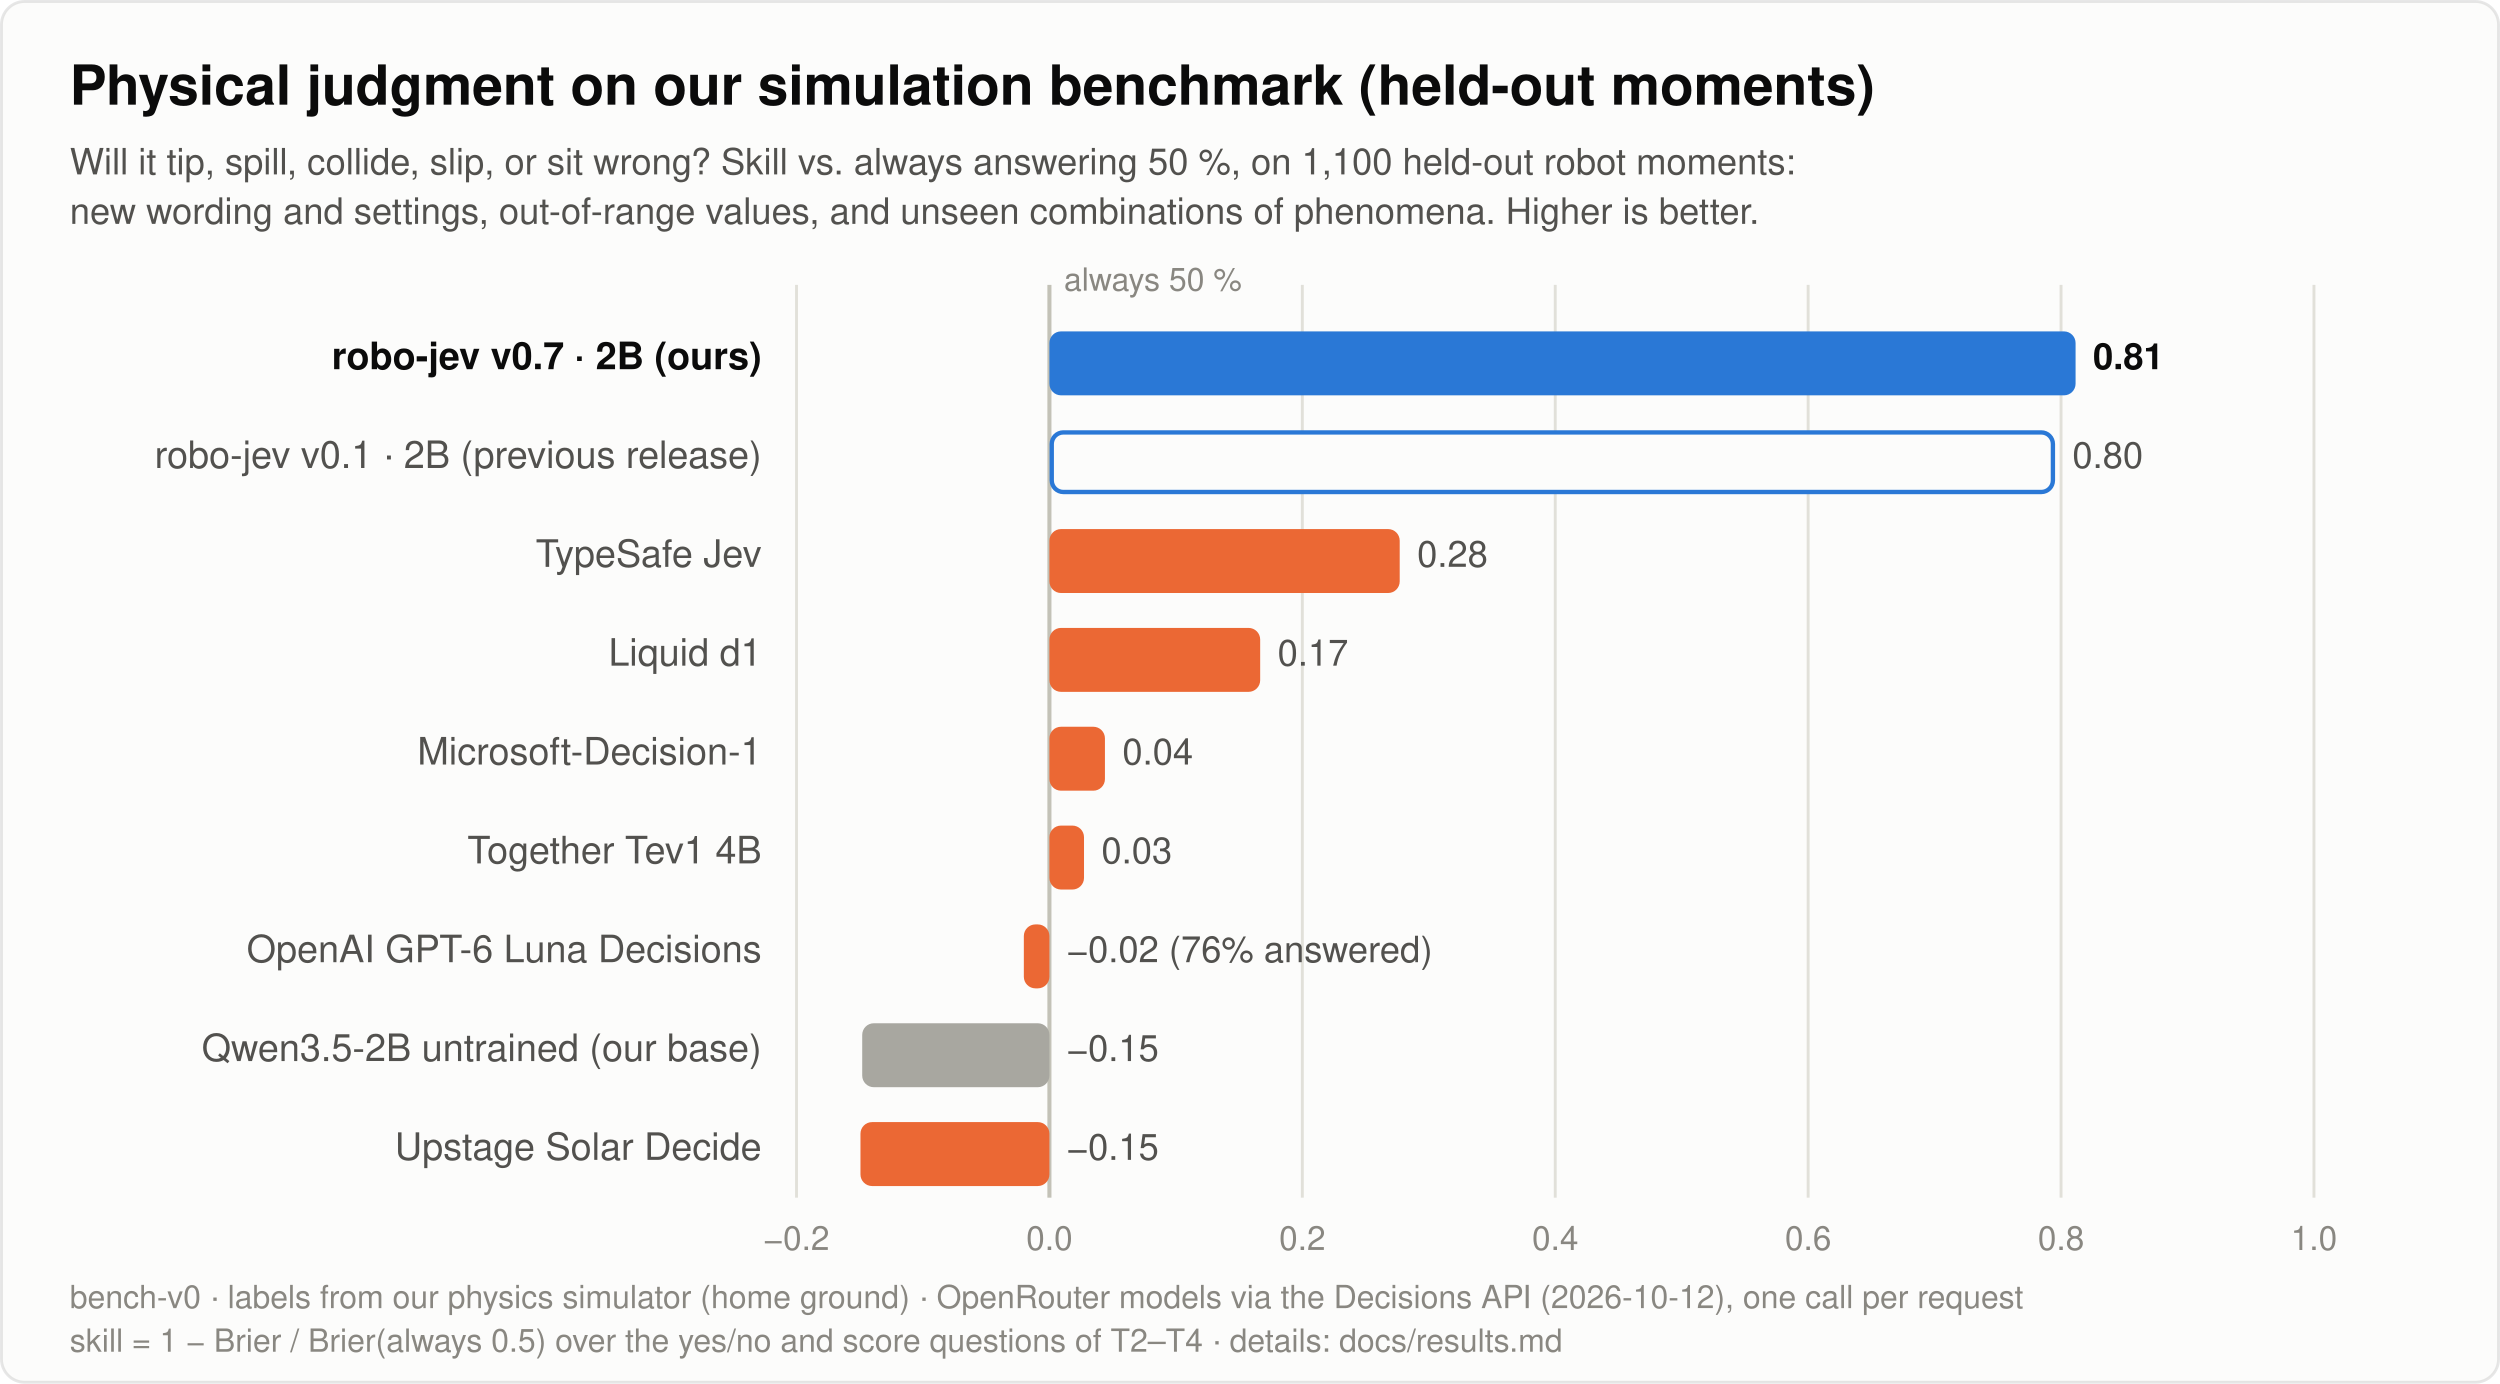
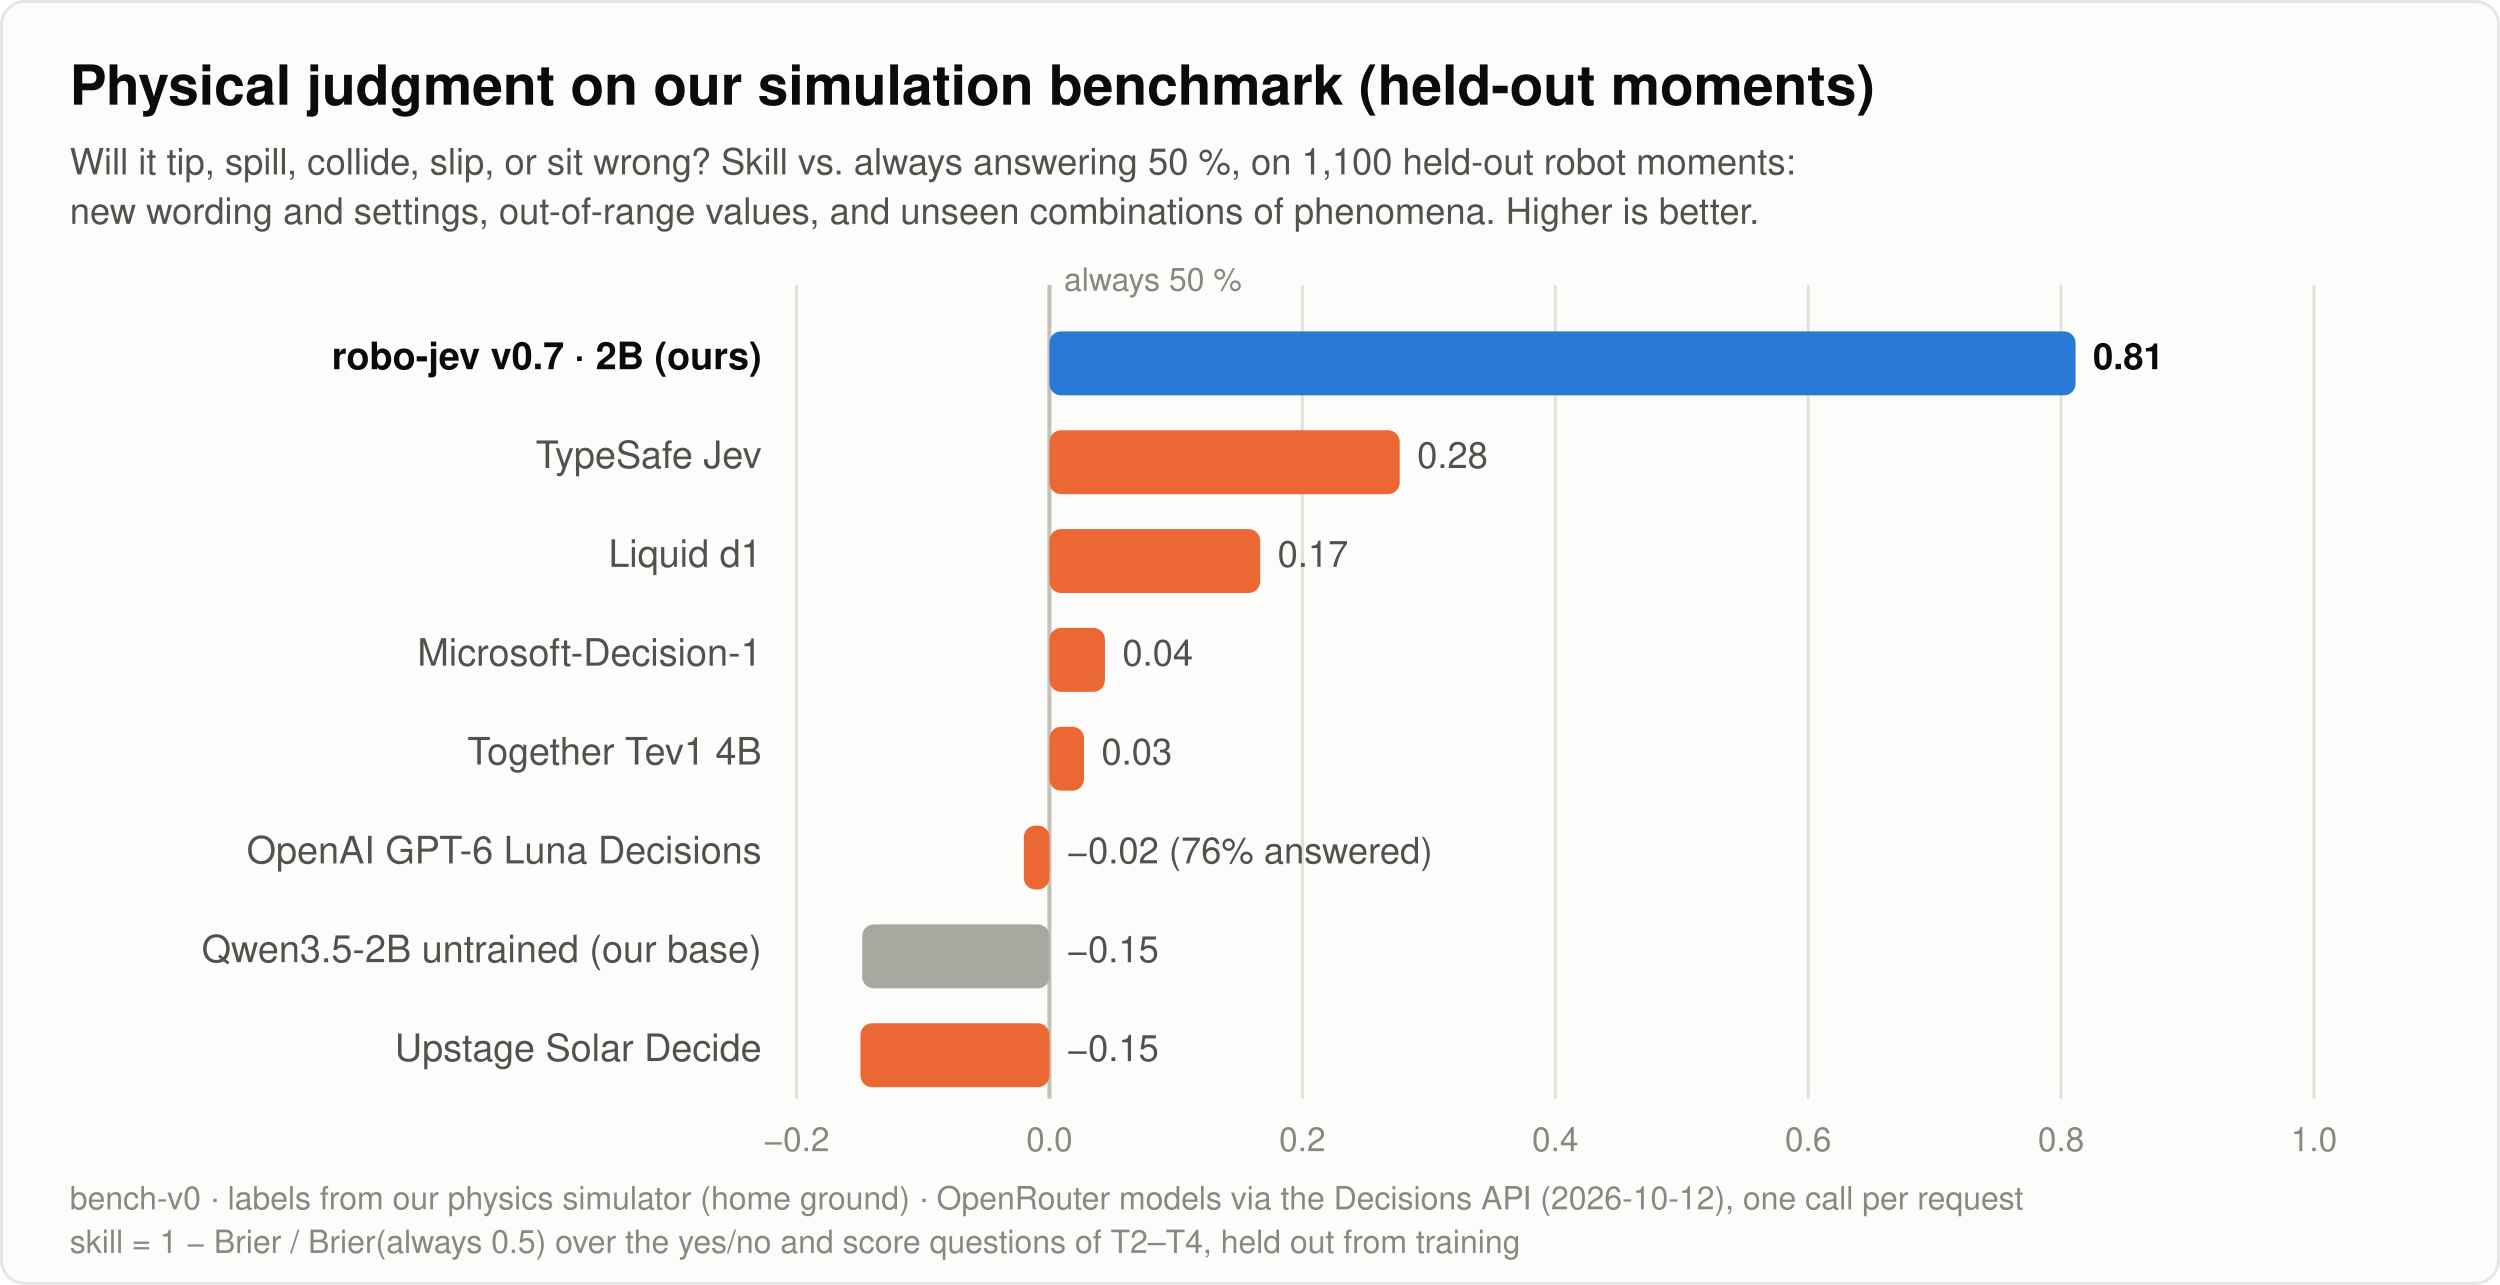
- <svg xmlns="http://www.w3.org/2000/svg" width="860" height="476" viewBox="0 0 860 476" role="img" aria-labelledby="t d" font-family="system-ui, -apple-system, &quot;Segoe UI&quot;, Helvetica, Arial, sans-serif">
-   <rect x="0.5" y="0.5" width="859" height="475" rx="8" fill="#fcfcfb" stroke="rgba(11,11,11,0.10)" />
+ <svg xmlns="http://www.w3.org/2000/svg" width="860" height="442" viewBox="0 0 860 442" role="img" aria-labelledby="t d" font-family="system-ui, -apple-system, &quot;Segoe UI&quot;, Helvetica, Arial, sans-serif">
+   <rect x="0.5" y="0.5" width="859" height="441" rx="8" fill="#fcfcfb" stroke="rgba(11,11,11,0.10)" />
  <text x="24" y="36" font-size="19" font-weight="700" fill="#0b0b0b">Physical judgment on our simulation benchmark (held-out moments)</text>
  <text x="24" y="60" font-size="12.5" fill="#52514e">Will it tip, spill, collide, slip, or sit wrong? Skill vs. always answering 50 %, on 1,100 held-out robot moments:</text>
  <text x="24" y="77" font-size="12.5" fill="#52514e">new wording and settings, out-of-range values, and unseen combinations of phenomena. Higher is better.</text>
-   <line x1="274.0" y1="98" x2="274.0" y2="412" stroke="#e1e0d9" stroke-width="1" />
-   <text x="274.0" y="430" text-anchor="middle" font-size="11.5" fill="#898781">−0.2</text>
-   <line x1="361.0" y1="98" x2="361.0" y2="412" stroke="#c3c2b7" stroke-width="1.4" />
-   <text x="361.0" y="430" text-anchor="middle" font-size="11.5" fill="#898781">0.0</text>
-   <line x1="448.0" y1="98" x2="448.0" y2="412" stroke="#e1e0d9" stroke-width="1" />
-   <text x="448.0" y="430" text-anchor="middle" font-size="11.5" fill="#898781">0.2</text>
-   <line x1="535.0" y1="98" x2="535.0" y2="412" stroke="#e1e0d9" stroke-width="1" />
-   <text x="535.0" y="430" text-anchor="middle" font-size="11.5" fill="#898781">0.4</text>
-   <line x1="622.0" y1="98" x2="622.0" y2="412" stroke="#e1e0d9" stroke-width="1" />
-   <text x="622.0" y="430" text-anchor="middle" font-size="11.5" fill="#898781">0.6</text>
-   <line x1="709.0" y1="98" x2="709.0" y2="412" stroke="#e1e0d9" stroke-width="1" />
-   <text x="709.0" y="430" text-anchor="middle" font-size="11.5" fill="#898781">0.8</text>
-   <line x1="796.0" y1="98" x2="796.0" y2="412" stroke="#e1e0d9" stroke-width="1" />
-   <text x="796.0" y="430" text-anchor="middle" font-size="11.5" fill="#898781">1.0</text>
+   <line x1="274.0" y1="98" x2="274.0" y2="378" stroke="#e1e0d9" stroke-width="1" />
+   <text x="274.0" y="396" text-anchor="middle" font-size="11.5" fill="#898781">−0.2</text>
+   <line x1="361.0" y1="98" x2="361.0" y2="378" stroke="#c3c2b7" stroke-width="1.4" />
+   <text x="361.0" y="396" text-anchor="middle" font-size="11.5" fill="#898781">0.0</text>
+   <line x1="448.0" y1="98" x2="448.0" y2="378" stroke="#e1e0d9" stroke-width="1" />
+   <text x="448.0" y="396" text-anchor="middle" font-size="11.5" fill="#898781">0.2</text>
+   <line x1="535.0" y1="98" x2="535.0" y2="378" stroke="#e1e0d9" stroke-width="1" />
+   <text x="535.0" y="396" text-anchor="middle" font-size="11.5" fill="#898781">0.4</text>
+   <line x1="622.0" y1="98" x2="622.0" y2="378" stroke="#e1e0d9" stroke-width="1" />
+   <text x="622.0" y="396" text-anchor="middle" font-size="11.5" fill="#898781">0.6</text>
+   <line x1="709.0" y1="98" x2="709.0" y2="378" stroke="#e1e0d9" stroke-width="1" />
+   <text x="709.0" y="396" text-anchor="middle" font-size="11.5" fill="#898781">0.8</text>
+   <line x1="796.0" y1="98" x2="796.0" y2="378" stroke="#e1e0d9" stroke-width="1" />
+   <text x="796.0" y="396" text-anchor="middle" font-size="11.5" fill="#898781">1.0</text>
  <text x="366.0" y="100" font-size="11" fill="#898781">always 50 %</text>
  <text x="262" y="127" text-anchor="end" font-size="13" font-weight="700" fill="#0b0b0b">robo-jev v0.7 · 2B (ours)</text>
  <rect x="361.0" y="114" width="353.0" height="22" rx="4" fill="#2a78d6" />
  <text x="720.0" y="127" font-size="12.5" font-weight="700" fill="#0b0b0b">0.81</text>
-   <text x="262" y="161" text-anchor="end" font-size="13" fill="#52514e">robo-jev v0.1 · 2B (previous release)</text>
-   <rect x="361.8" y="148.75" width="344.4" height="20.5" rx="4" fill="#fcfcfb" stroke="#2a78d6" stroke-width="1.5" />
-   <text x="712.9" y="161" font-size="12.5" fill="#52514e">0.80</text>
-   <text x="262" y="195" text-anchor="end" font-size="13" fill="#52514e">TypeSafe Jev</text>
-   <rect x="361.0" y="182" width="120.5" height="22" rx="4" fill="#eb6834" />
-   <text x="487.5" y="195" font-size="12.5" fill="#52514e">0.28</text>
-   <text x="262" y="229" text-anchor="end" font-size="13" fill="#52514e">Liquid d1</text>
-   <rect x="361.0" y="216" width="72.5" height="22" rx="4" fill="#eb6834" />
-   <text x="439.5" y="229" font-size="12.5" fill="#52514e">0.17</text>
-   <text x="262" y="263" text-anchor="end" font-size="13" fill="#52514e">Microsoft-Decision-1</text>
-   <rect x="361.0" y="250" width="19.1" height="22" rx="4" fill="#eb6834" />
-   <text x="386.1" y="263" font-size="12.5" fill="#52514e">0.04</text>
-   <text x="262" y="297" text-anchor="end" font-size="13" fill="#52514e">Together Tev1 4B</text>
-   <rect x="361.0" y="284" width="11.9" height="22" rx="4" fill="#eb6834" />
-   <text x="378.9" y="297" font-size="12.5" fill="#52514e">0.03</text>
-   <text x="262" y="331" text-anchor="end" font-size="13" fill="#52514e">OpenAI GPT-6 Luna Decisions</text>
-   <rect x="352.2" y="318" width="8.8" height="22" rx="4" fill="#eb6834" />
-   <text x="367.0" y="331" font-size="12.5" fill="#52514e">−0.02  (76% answered)</text>
-   <text x="262" y="365" text-anchor="end" font-size="13" fill="#52514e">Qwen3.5-2B untrained (our base)</text>
-   <rect x="296.6" y="352" width="64.4" height="22" rx="4" fill="#a8a7a0" />
+   <text x="262" y="161" text-anchor="end" font-size="13" fill="#52514e">TypeSafe Jev</text>
+   <rect x="361.0" y="148" width="120.5" height="22" rx="4" fill="#eb6834" />
+   <text x="487.5" y="161" font-size="12.5" fill="#52514e">0.28</text>
+   <text x="262" y="195" text-anchor="end" font-size="13" fill="#52514e">Liquid d1</text>
+   <rect x="361.0" y="182" width="72.5" height="22" rx="4" fill="#eb6834" />
+   <text x="439.5" y="195" font-size="12.5" fill="#52514e">0.17</text>
+   <text x="262" y="229" text-anchor="end" font-size="13" fill="#52514e">Microsoft-Decision-1</text>
+   <rect x="361.0" y="216" width="19.1" height="22" rx="4" fill="#eb6834" />
+   <text x="386.1" y="229" font-size="12.5" fill="#52514e">0.04</text>
+   <text x="262" y="263" text-anchor="end" font-size="13" fill="#52514e">Together Tev1 4B</text>
+   <rect x="361.0" y="250" width="11.9" height="22" rx="4" fill="#eb6834" />
+   <text x="378.9" y="263" font-size="12.5" fill="#52514e">0.03</text>
+   <text x="262" y="297" text-anchor="end" font-size="13" fill="#52514e">OpenAI GPT-6 Luna Decisions</text>
+   <rect x="352.2" y="284" width="8.8" height="22" rx="4" fill="#eb6834" />
+   <text x="367.0" y="297" font-size="12.5" fill="#52514e">−0.02  (76% answered)</text>
+   <text x="262" y="331" text-anchor="end" font-size="13" fill="#52514e">Qwen3.5-2B untrained (our base)</text>
+   <rect x="296.6" y="318" width="64.4" height="22" rx="4" fill="#a8a7a0" />
+   <text x="367.0" y="331" font-size="12.5" fill="#52514e">−0.15</text>
+   <text x="262" y="365" text-anchor="end" font-size="13" fill="#52514e">Upstage Solar Decide</text>
+   <rect x="296.0" y="352" width="65.0" height="22" rx="4" fill="#eb6834" />
  <text x="367.0" y="365" font-size="12.5" fill="#52514e">−0.15</text>
-   <text x="262" y="399" text-anchor="end" font-size="13" fill="#52514e">Upstage Solar Decide</text>
-   <rect x="296.0" y="386" width="65.0" height="22" rx="4" fill="#eb6834" />
-   <text x="367.0" y="399" font-size="12.5" fill="#52514e">−0.15</text>
-   <text x="24" y="450" font-size="11" fill="#898781">bench-v0 · labels from our physics simulator (home ground) · OpenRouter models via the Decisions API (2026-10-12), one call per request</text>
-   <text x="24" y="465" font-size="11" fill="#898781">skill = 1 − Brier / Brier(always 0.5) over the yes/no and score questions of T2–T4 · details: docs/results.md</text>
+   <text x="24" y="416" font-size="11" fill="#898781">bench-v0 · labels from our physics simulator (home ground) · OpenRouter models via the Decisions API (2026-10-12), one call per request</text>
+   <text x="24" y="431" font-size="11" fill="#898781">skill = 1 − Brier / Brier(always 0.5) over the yes/no and score questions of T2–T4, held out from training</text>
</svg>
